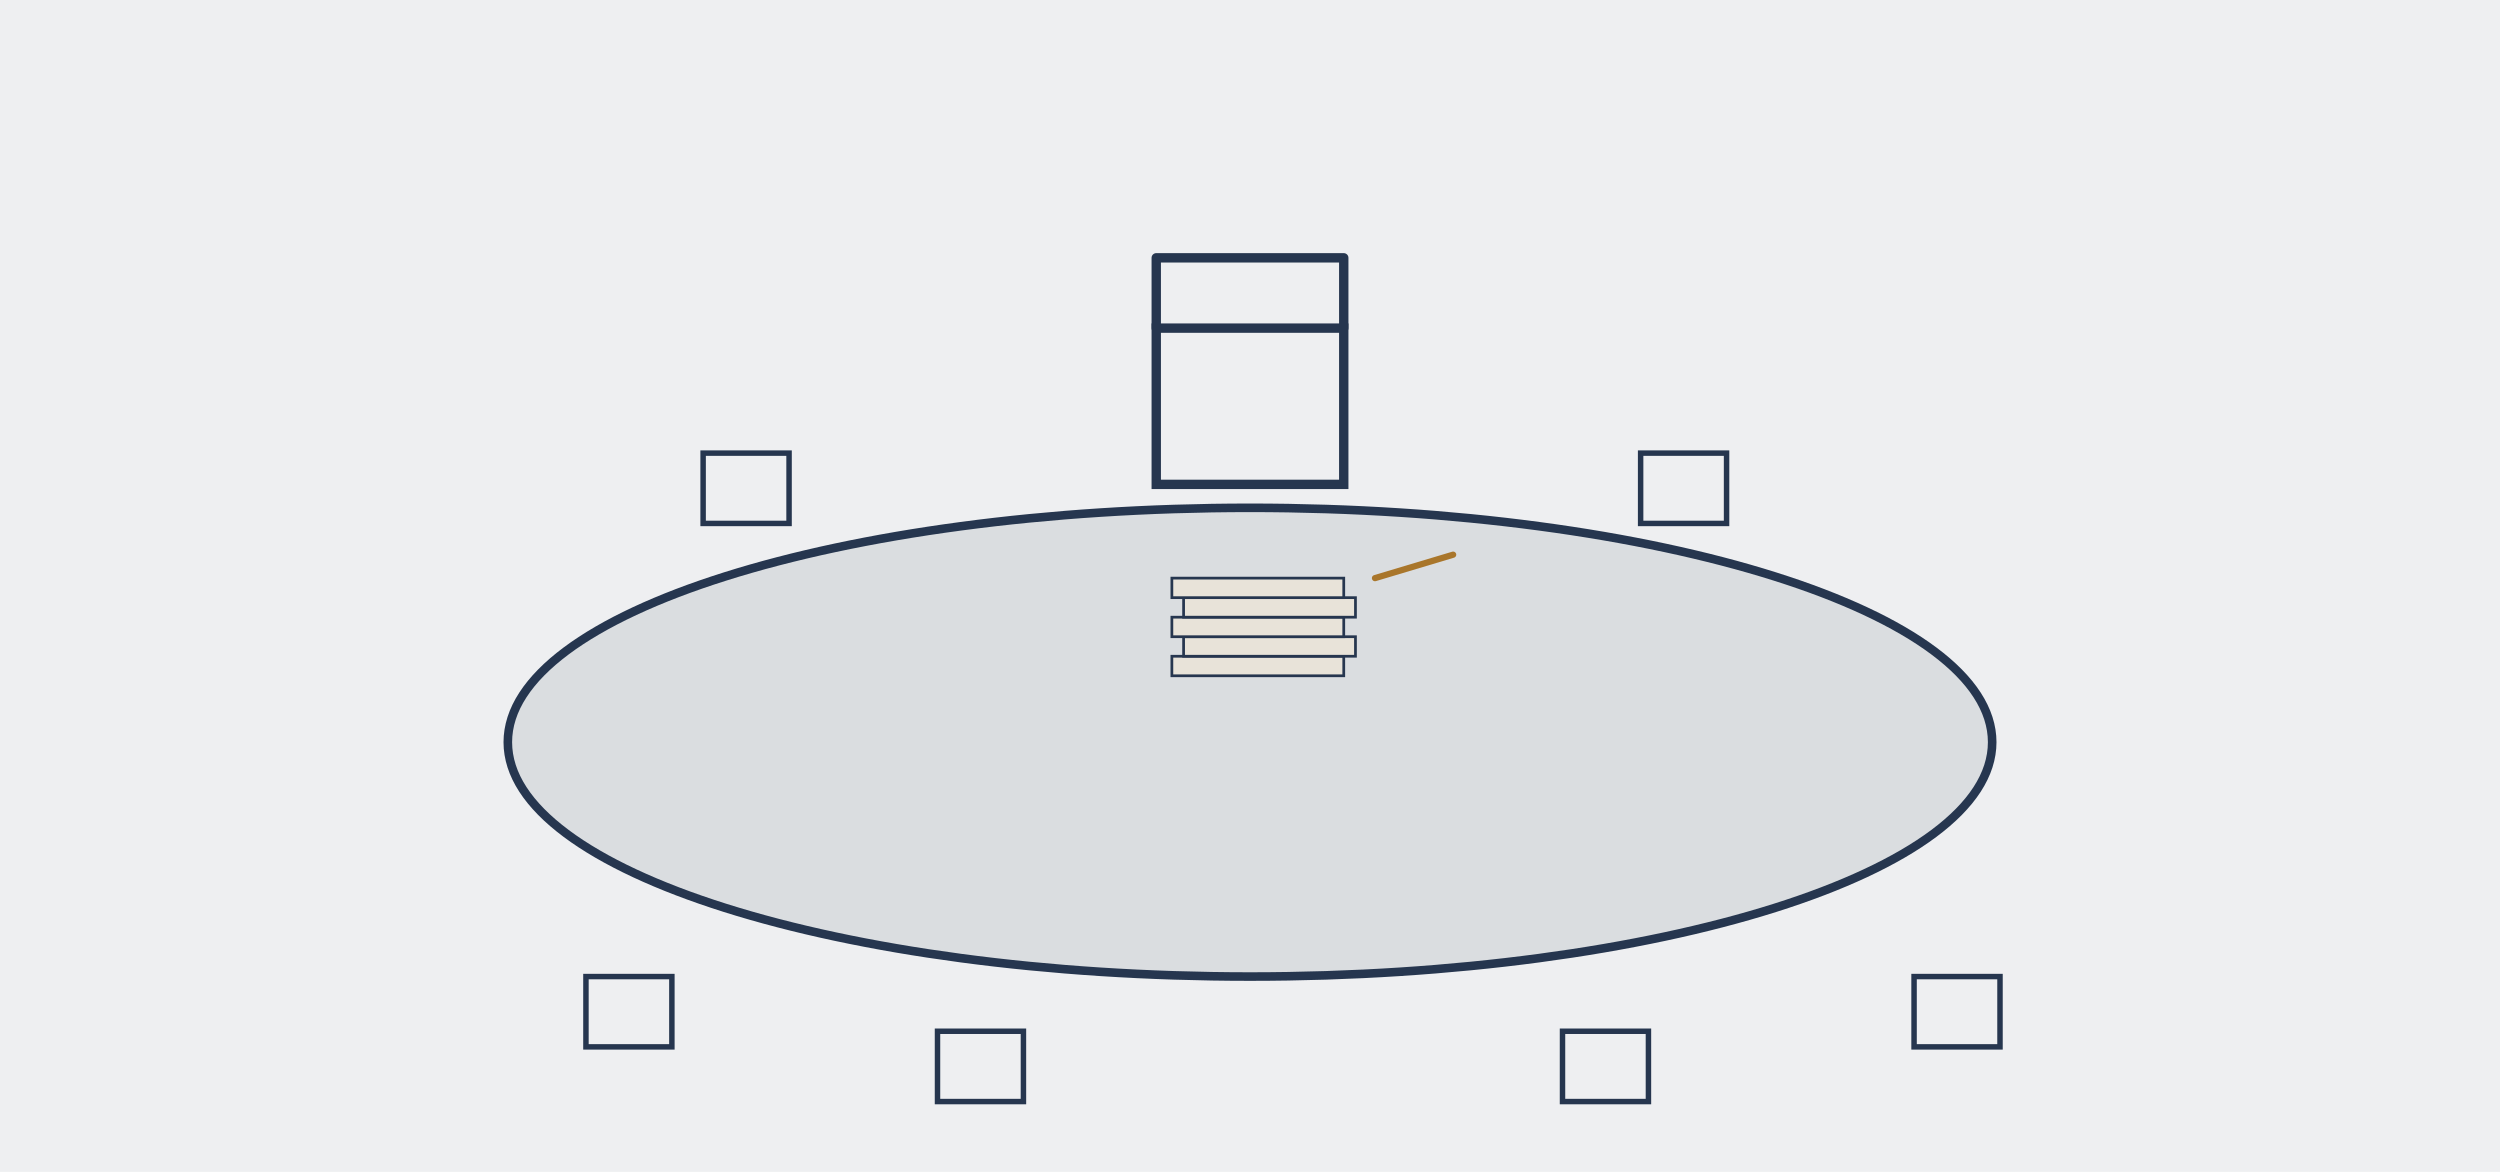
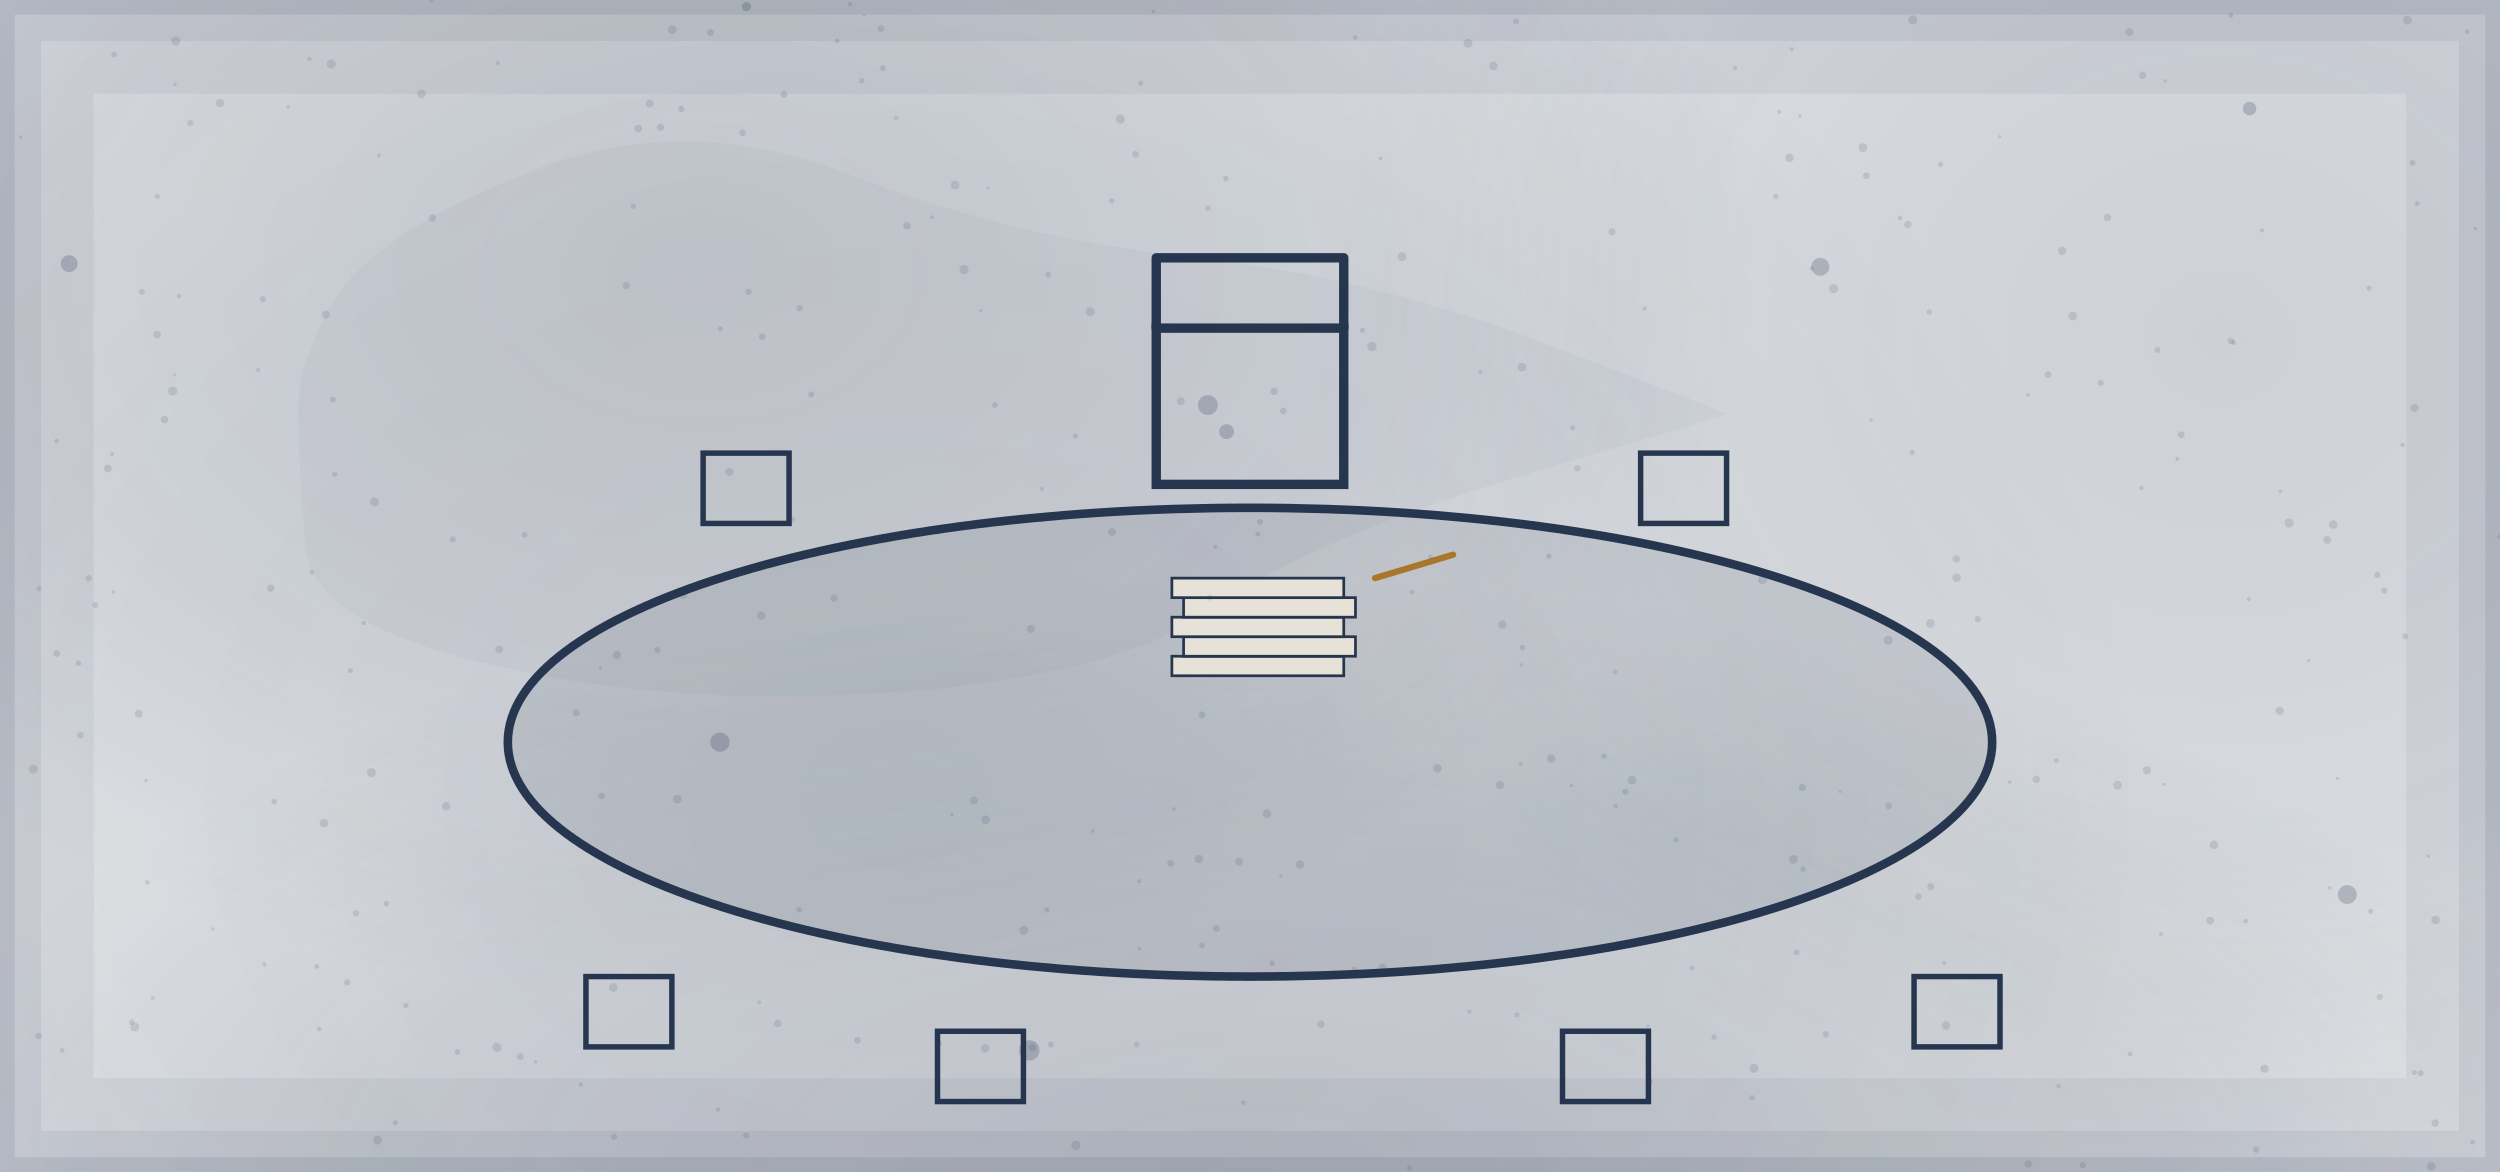
<svg xmlns="http://www.w3.org/2000/svg" viewBox="0 0 640 300">
+   <defs>
+     <radialGradient id="g423">
+       <stop offset="0" stop-color="#26364F" stop-opacity="0.14" />
+       <stop offset="0.65" stop-color="#26364F" stop-opacity="0.077" />
+       <stop offset="1" stop-color="#26364F" stop-opacity="0" />
+     </radialGradient>
+     <radialGradient id="g424">
+       <stop offset="0" stop-color="#26364F" stop-opacity="0.11" />
+       <stop offset="0.65" stop-color="#26364F" stop-opacity="0.061" />
+       <stop offset="1" stop-color="#26364F" stop-opacity="0" />
+     </radialGradient>
+     <radialGradient id="g425">
+       <stop offset="0" stop-color="#26364F" stop-opacity="0.16" />
+       <stop offset="0.65" stop-color="#26364F" stop-opacity="0.088" />
+       <stop offset="1" stop-color="#26364F" stop-opacity="0" />
+     </radialGradient>
+     <radialGradient id="g426">
+       <stop offset="0" stop-color="#26364F" stop-opacity="0.06" />
+       <stop offset="0.65" stop-color="#26364F" stop-opacity="0.033" />
+       <stop offset="1" stop-color="#26364F" stop-opacity="0" />
+     </radialGradient>
+   </defs>
+   <rect width="640" height="300" fill="#26364F" fill-opacity="0.060" />
+   <ellipse cx="179.697" cy="69.749" rx="268.8" ry="188.2" fill="url(#g423)" />
+   <ellipse cx="567.341" cy="87.09" rx="230.4" ry="207.4" fill="url(#g424)" />
+   <ellipse cx="320.0" cy="306.0" rx="352.0" ry="158.4" fill="url(#g425)" />
+   <ellipse cx="229.563" cy="203.486" rx="320.0" ry="256.0" fill="url(#g426)" />
+   <path d="M442.6 106.0 Q442.6 106.0 389.5 121.8 Q336.4 137.7 311.4 155.3 Q286.4 172.9 231.2 177.1 Q176.0 181.3 128.0 170.7 Q80.0 160.0 78.2 140.1 Q76.5 120.1 76.3 106.0 Q76.1 91.8 86.5 75.6 Q97.0 59.3 136.0 43.8 Q175.0 28.2 217.3 44.6 Q259.6 61.0 305.3 65.9 Q351.0 70.8 396.8 88.4 Z" fill="#26364F" fill-opacity="0.035" />
  <rect x="0" y="0" width="640" height="300" rx="0" fill="#26364F" fill-opacity="0.08" />
  <ellipse cx="320" cy="190" rx="190" ry="60" fill="#26364F" fill-opacity="0.1" />
  <ellipse cx="320" cy="190" rx="190" ry="60" fill="none" stroke="#26364F" stroke-width="2.2" />
  <rect x="150" y="250" width="22" height="18" rx="0" fill="none" stroke="#26364F" stroke-width="1.4" />
  <rect x="240" y="264" width="22" height="18" rx="0" fill="none" stroke="#26364F" stroke-width="1.4" />
  <rect x="400" y="264" width="22" height="18" rx="0" fill="none" stroke="#26364F" stroke-width="1.4" />
  <rect x="490" y="250" width="22" height="18" rx="0" fill="none" stroke="#26364F" stroke-width="1.4" />
  <rect x="180" y="116" width="22" height="18" rx="0" fill="none" stroke="#26364F" stroke-width="1.4" />
  <rect x="420" y="116" width="22" height="18" rx="0" fill="none" stroke="#26364F" stroke-width="1.4" />
  <rect x="296" y="84" width="48" height="40" rx="0" fill="none" stroke="#26364F" stroke-width="2.4" />
  <path d="M296 84 v-18 h48 v18" fill="none" stroke="#26364F" stroke-width="2.4" stroke-linecap="round" stroke-linejoin="round" />
  <rect x="300" y="168" width="44" height="5" rx="0" fill="#E9E4D8" fill-opacity="0.95" />
  <rect x="300" y="168" width="44" height="5" rx="0" fill="none" stroke="#26364F" stroke-width="0.7" />
  <rect x="303" y="163" width="44" height="5" rx="0" fill="#E9E4D8" fill-opacity="0.95" />
  <rect x="303" y="163" width="44" height="5" rx="0" fill="none" stroke="#26364F" stroke-width="0.7" />
  <rect x="300" y="158" width="44" height="5" rx="0" fill="#E9E4D8" fill-opacity="0.95" />
  <rect x="300" y="158" width="44" height="5" rx="0" fill="none" stroke="#26364F" stroke-width="0.7" />
  <rect x="303" y="153" width="44" height="5" rx="0" fill="#E9E4D8" fill-opacity="0.95" />
  <rect x="303" y="153" width="44" height="5" rx="0" fill="none" stroke="#26364F" stroke-width="0.7" />
  <rect x="300" y="148" width="44" height="5" rx="0" fill="#E9E4D8" fill-opacity="0.95" />
  <rect x="300" y="148" width="44" height="5" rx="0" fill="none" stroke="#26364F" stroke-width="0.7" />
  <path d="M352 148 l20 -6" fill="none" stroke="#A9762B" stroke-width="1.6" stroke-linecap="round" stroke-linejoin="round" />
+   <circle cx="127.4" cy="16.2" r="0.56" fill="#26364F" fill-opacity="0.13" />
+   <circle cx="42.1" cy="107.4" r="0.97" fill="#26364F" fill-opacity="0.13" />
+   <circle cx="422.4" cy="276.9" r="0.74" fill="#26364F" fill-opacity="0.13" />
+   <circle cx="449.0" cy="273.5" r="1.13" fill="#26364F" fill-opacity="0.13" />
+   <circle cx="67.7" cy="246.9" r="0.56" fill="#26364F" fill-opacity="0.13" />
+   <circle cx="275.4" cy="293.2" r="1.16" fill="#26364F" fill-opacity="0.13" />
+   <circle cx="263.9" cy="161.0" r="1.02" fill="#26364F" fill-opacity="0.13" />
+   <circle cx="181.9" cy="8.3" r="0.92" fill="#26364F" fill-opacity="0.13" />
+   <circle cx="117.1" cy="269.3" r="0.74" fill="#26364F" fill-opacity="0.13" />
+   <circle cx="290.7" cy="39.5" r="0.85" fill="#26364F" fill-opacity="0.13" />
+   <circle cx="82.9" cy="210.7" r="1.11" fill="#26364F" fill-opacity="0.13" />
+   <circle cx="268.0" cy="232.9" r="0.66" fill="#26364F" fill-opacity="0.13" />
+   <circle cx="489.7" cy="5.1" r="1.17" fill="#26364F" fill-opacity="0.13" />
+   <circle cx="110.4" cy="0.2" r="0.48" fill="#26364F" fill-opacity="0.13" />
+   <circle cx="275.3" cy="111.6" r="0.67" fill="#26364F" fill-opacity="0.13" />
+   <circle cx="545.3" cy="269.8" r="0.63" fill="#26364F" fill-opacity="0.13" />
+   <circle cx="15.9" cy="268.9" r="0.62" fill="#26364F" fill-opacity="0.13" />
+   <circle cx="460.8" cy="29.7" r="0.46" fill="#26364F" fill-opacity="0.13" />
+   <circle cx="97.0" cy="39.8" r="0.50" fill="#26364F" fill-opacity="0.13" />
+   <circle cx="85.2" cy="102.3" r="0.75" fill="#26364F" fill-opacity="0.13" />
+   <circle cx="461.6" cy="222.5" r="0.71" fill="#26364F" fill-opacity="0.13" />
+   <circle cx="479.0" cy="107.5" r="0.46" fill="#26364F" fill-opacity="0.13" />
+   <circle cx="309.2" cy="53.3" r="0.69" fill="#26364F" fill-opacity="0.13" />
+   <circle cx="491.1" cy="229.5" r="0.84" fill="#26364F" fill-opacity="0.13" />
+   <circle cx="284.7" cy="136.2" r="1.00" fill="#26364F" fill-opacity="0.13" />
+   <circle cx="291.6" cy="225.6" r="0.57" fill="#26364F" fill-opacity="0.13" />
+   <circle cx="498.2" cy="262.5" r="1.08" fill="#26364F" fill-opacity="0.13" />
+   <circle cx="299.7" cy="221.0" r="0.91" fill="#26364F" fill-opacity="0.13" />
+   <circle cx="379.0" cy="95.3" r="0.53" fill="#26364F" fill-opacity="0.13" />
+   <circle cx="417.8" cy="199.7" r="1.11" fill="#26364F" fill-opacity="0.13" />
+   <circle cx="571.1" cy="3.9" r="0.67" fill="#26364F" fill-opacity="0.13" />
+   <circle cx="618.1" cy="274.6" r="0.63" fill="#26364F" fill-opacity="0.13" />
+   <circle cx="110.7" cy="55.8" r="0.95" fill="#26364F" fill-opacity="0.13" />
+   <circle cx="608.6" cy="147.2" r="0.82" fill="#26364F" fill-opacity="0.13" />
+   <circle cx="220.6" cy="20.7" r="0.70" fill="#26364F" fill-opacity="0.13" />
+   <circle cx="558.4" cy="111.3" r="0.89" fill="#26364F" fill-opacity="0.13" />
+   <circle cx="84.8" cy="16.4" r="1.17" fill="#26364F" fill-opacity="0.13" />
+   <circle cx="79.2" cy="15.1" r="0.59" fill="#26364F" fill-opacity="0.13" />
+   <circle cx="384.6" cy="159.9" r="1.05" fill="#26364F" fill-opacity="0.13" />
+   <circle cx="606.9" cy="233.3" r="0.66" fill="#26364F" fill-opacity="0.13" />
+   <circle cx="56.3" cy="26.4" r="1.07" fill="#26364F" fill-opacity="0.13" />
+   <circle cx="553.2" cy="239.1" r="0.51" fill="#26364F" fill-opacity="0.13" />
+   <circle cx="313.8" cy="45.7" r="0.72" fill="#26364F" fill-opacity="0.13" />
+   <circle cx="332.8" cy="221.3" r="1.09" fill="#26364F" fill-opacity="0.13" />
+   <circle cx="322.0" cy="136.7" r="0.65" fill="#26364F" fill-opacity="0.13" />
+   <circle cx="29.2" cy="14.0" r="0.72" fill="#26364F" fill-opacity="0.13" />
+   <circle cx="36.3" cy="74.7" r="0.78" fill="#26364F" fill-opacity="0.13" />
+   <circle cx="244.5" cy="47.4" r="1.11" fill="#26364F" fill-opacity="0.13" />
+   <circle cx="467.4" cy="264.8" r="0.84" fill="#26364F" fill-opacity="0.13" />
+   <circle cx="361.4" cy="151.6" r="0.59" fill="#26364F" fill-opacity="0.13" />
+   <circle cx="238.6" cy="55.6" r="0.48" fill="#26364F" fill-opacity="0.13" />
+   <circle cx="360.8" cy="299.0" r="0.64" fill="#26364F" fill-opacity="0.13" />
+   <circle cx="291.7" cy="242.9" r="0.49" fill="#26364F" fill-opacity="0.13" />
+   <circle cx="45.0" cy="10.5" r="1.17" fill="#26364F" fill-opacity="0.13" />
+   <circle cx="527.0" cy="278.0" r="0.57" fill="#26364F" fill-opacity="0.13" />
+   <circle cx="348.8" cy="84.6" r="0.66" fill="#26364F" fill-opacity="0.13" />
+   <circle cx="311.1" cy="140.0" r="0.53" fill="#26364F" fill-opacity="0.13" />
+   <circle cx="619.7" cy="274.7" r="0.78" fill="#26364F" fill-opacity="0.13" />
+   <circle cx="579.7" cy="273.6" r="1.04" fill="#26364F" fill-opacity="0.13" />
+   <circle cx="633.0" cy="292.4" r="0.64" fill="#26364F" fill-opacity="0.13" />
+   <circle cx="566.8" cy="216.3" r="1.10" fill="#26364F" fill-opacity="0.13" />
+   <circle cx="376.2" cy="259.0" r="0.59" fill="#26364F" fill-opacity="0.13" />
+   <circle cx="444.2" cy="17.4" r="0.54" fill="#26364F" fill-opacity="0.13" />
+   <circle cx="575.7" cy="153.4" r="0.52" fill="#26364F" fill-opacity="0.13" />
+   <circle cx="307.7" cy="242.0" r="0.74" fill="#26364F" fill-opacity="0.13" />
+   <circle cx="292.0" cy="21.3" r="0.63" fill="#26364F" fill-opacity="0.13" />
+   <circle cx="253.0" cy="48.1" r="0.40" fill="#26364F" fill-opacity="0.13" />
+   <circle cx="493.9" cy="79.9" r="0.72" fill="#26364F" fill-opacity="0.13" />
+   <circle cx="96.7" cy="291.9" r="1.12" fill="#26364F" fill-opacity="0.13" />
+   <circle cx="548.2" cy="124.9" r="0.57" fill="#26364F" fill-opacity="0.13" />
+   <circle cx="79.8" cy="146.5" r="0.63" fill="#26364F" fill-opacity="0.13" />
+   <circle cx="565.8" cy="235.7" r="1.02" fill="#26364F" fill-opacity="0.13" />
+   <circle cx="307.7" cy="183.0" r="0.90" fill="#26364F" fill-opacity="0.13" />
+   <circle cx="497.7" cy="246.6" r="0.50" fill="#26364F" fill-opacity="0.13" />
+   <circle cx="202.7" cy="133.0" r="0.85" fill="#26364F" fill-opacity="0.13" />
+   <circle cx="598.4" cy="199.3" r="0.41" fill="#26364F" fill-opacity="0.13" />
+   <circle cx="279.7" cy="212.8" r="0.43" fill="#26364F" fill-opacity="0.13" />
+   <circle cx="389.3" cy="195.6" r="0.51" fill="#26364F" fill-opacity="0.13" />
+   <circle cx="95.1" cy="197.8" r="1.13" fill="#26364F" fill-opacity="0.13" />
+   <circle cx="388.1" cy="5.5" r="0.77" fill="#26364F" fill-opacity="0.13" />
+   <circle cx="254.7" cy="103.7" r="0.75" fill="#26364F" fill-opacity="0.13" />
+   <circle cx="617.6" cy="41.7" r="0.75" fill="#26364F" fill-opacity="0.13" />
+   <circle cx="433.1" cy="247.8" r="0.64" fill="#26364F" fill-opacity="0.13" />
+   <circle cx="27.6" cy="119.9" r="1.01" fill="#26364F" fill-opacity="0.13" />
+   <circle cx="249.3" cy="204.9" r="1.00" fill="#26364F" fill-opacity="0.13" />
+   <circle cx="107.9" cy="24.0" r="1.12" fill="#26364F" fill-opacity="0.13" />
+   <circle cx="500.9" cy="147.9" r="1.09" fill="#26364F" fill-opacity="0.13" />
+   <circle cx="306.9" cy="219.9" r="1.10" fill="#26364F" fill-opacity="0.13" />
+   <circle cx="40.2" cy="85.7" r="0.97" fill="#26364F" fill-opacity="0.13" />
+   <circle cx="22.7" cy="148.0" r="0.79" fill="#26364F" fill-opacity="0.13" />
+   <circle cx="606.5" cy="73.8" r="0.68" fill="#26364F" fill-opacity="0.13" />
+   <circle cx="402.3" cy="201.1" r="0.45" fill="#26364F" fill-opacity="0.13" />
+   <circle cx="353.4" cy="40.6" r="0.51" fill="#26364F" fill-opacity="0.13" />
+   <circle cx="37.4" cy="199.8" r="0.47" fill="#26364F" fill-opacity="0.13" />
+   <circle cx="114.2" cy="206.4" r="1.07" fill="#26364F" fill-opacity="0.13" />
+   <circle cx="623.4" cy="287.5" r="0.96" fill="#26364F" fill-opacity="0.13" />
+   <circle cx="137.1" cy="271.8" r="0.46" fill="#26364F" fill-opacity="0.13" />
+   <circle cx="509.3" cy="189.6" r="0.44" fill="#26364F" fill-opacity="0.13" />
+   <circle cx="571.8" cy="87.7" r="0.64" fill="#26364F" fill-opacity="0.13" />
+   <circle cx="459.1" cy="220.0" r="1.11" fill="#26364F" fill-opacity="0.13" />
+   <circle cx="81.1" cy="247.4" r="0.64" fill="#26364F" fill-opacity="0.13" />
+   <circle cx="264.3" cy="268.2" r="0.97" fill="#26364F" fill-opacity="0.13" />
+   <circle cx="583.6" cy="182.0" r="1.06" fill="#26364F" fill-opacity="0.13" />
+   <circle cx="537.8" cy="98.0" r="0.77" fill="#26364F" fill-opacity="0.13" />
+   <circle cx="633.7" cy="58.5" r="0.46" fill="#26364F" fill-opacity="0.13" />
+   <circle cx="295.2" cy="2.9" r="0.46" fill="#26364F" fill-opacity="0.13" />
+   <circle cx="252.3" cy="209.9" r="1.11" fill="#26364F" fill-opacity="0.13" />
+   <circle cx="194.9" cy="157.6" r="1.06" fill="#26364F" fill-opacity="0.13" />
+   <circle cx="229.4" cy="30.3" r="0.62" fill="#26364F" fill-opacity="0.13" />
+   <circle cx="351.2" cy="88.7" r="1.20" fill="#26364F" fill-opacity="0.13" />
+   <circle cx="461.4" cy="201.6" r="0.92" fill="#26364F" fill-opacity="0.13" />
+   <circle cx="458.1" cy="40.4" r="1.11" fill="#26364F" fill-opacity="0.13" />
+   <circle cx="309.7" cy="153.0" r="0.76" fill="#26364F" fill-opacity="0.13" />
+   <circle cx="54.5" cy="237.8" r="0.43" fill="#26364F" fill-opacity="0.13" />
+   <circle cx="396.5" cy="142.4" r="0.71" fill="#26364F" fill-opacity="0.13" />
+   <circle cx="353.9" cy="247.7" r="1.06" fill="#26364F" fill-opacity="0.13" />
+   <circle cx="368.0" cy="196.7" r="1.10" fill="#26364F" fill-opacity="0.13" />
+   <circle cx="524.3" cy="95.9" r="0.90" fill="#26364F" fill-opacity="0.13" />
+   <circle cx="163.4" cy="32.9" r="1.00" fill="#26364F" fill-opacity="0.13" />
+   <circle cx="291.0" cy="267.4" r="0.72" fill="#26364F" fill-opacity="0.13" />
+   <circle cx="389.7" cy="165.8" r="0.71" fill="#26364F" fill-opacity="0.13" />
+   <circle cx="20.1" cy="169.8" r="0.72" fill="#26364F" fill-opacity="0.13" />
+   <circle cx="219.5" cy="266.3" r="0.88" fill="#26364F" fill-opacity="0.13" />
+   <circle cx="39.1" cy="255.5" r="0.51" fill="#26364F" fill-opacity="0.13" />
+   <circle cx="500.8" cy="143.1" r="0.98" fill="#26364F" fill-opacity="0.13" />
+   <circle cx="596.4" cy="227.3" r="0.46" fill="#26364F" fill-opacity="0.13" />
+   <circle cx="324.3" cy="208.3" r="1.09" fill="#26364F" fill-opacity="0.13" />
+   <circle cx="225.5" cy="7.3" r="0.89" fill="#26364F" fill-opacity="0.13" />
+   <circle cx="101.2" cy="287.4" r="0.65" fill="#26364F" fill-opacity="0.13" />
+   <circle cx="616.3" cy="5.2" r="1.12" fill="#26364F" fill-opacity="0.13" />
+   <circle cx="476.9" cy="37.8" r="1.14" fill="#26364F" fill-opacity="0.13" />
+   <circle cx="489.9" cy="262.7" r="0.74" fill="#26364F" fill-opacity="0.13" />
+   <circle cx="549.6" cy="197.2" r="1.06" fill="#26364F" fill-opacity="0.13" />
+   <circle cx="542.1" cy="201.0" r="1.12" fill="#26364F" fill-opacity="0.13" />
+   <circle cx="300.5" cy="207.1" r="0.49" fill="#26364F" fill-opacity="0.13" />
+   <circle cx="346.9" cy="9.6" r="0.60" fill="#26364F" fill-opacity="0.13" />
+   <circle cx="246.8" cy="69.0" r="1.18" fill="#26364F" fill-opacity="0.13" />
+   <circle cx="454.6" cy="50.3" r="0.67" fill="#26364F" fill-opacity="0.13" />
+   <circle cx="615.1" cy="113.9" r="0.58" fill="#26364F" fill-opacity="0.13" />
+   <circle cx="153.7" cy="171.1" r="0.42" fill="#26364F" fill-opacity="0.13" />
+   <circle cx="168.3" cy="166.4" r="0.82" fill="#26364F" fill-opacity="0.13" />
+   <circle cx="157.0" cy="252.8" r="1.11" fill="#26364F" fill-opacity="0.13" />
+   <circle cx="358.9" cy="65.7" r="1.13" fill="#26364F" fill-opacity="0.13" />
+   <circle cx="483.5" cy="206.3" r="0.91" fill="#26364F" fill-opacity="0.13" />
+   <circle cx="429.0" cy="215.0" r="0.68" fill="#26364F" fill-opacity="0.13" />
+   <circle cx="28.7" cy="116.3" r="0.52" fill="#26364F" fill-opacity="0.13" />
+   <circle cx="204.6" cy="232.9" r="0.74" fill="#26364F" fill-opacity="0.13" />
+   <circle cx="88.9" cy="251.5" r="0.80" fill="#26364F" fill-opacity="0.13" />
+   <circle cx="169.1" cy="32.6" r="0.94" fill="#26364F" fill-opacity="0.13" />
+   <circle cx="338.2" cy="262.2" r="0.93" fill="#26364F" fill-opacity="0.13" />
+   <circle cx="214.3" cy="10.5" r="0.62" fill="#26364F" fill-opacity="0.13" />
+   <circle cx="469.4" cy="73.9" r="1.19" fill="#26364F" fill-opacity="0.13" />
+   <circle cx="586.0" cy="133.9" r="1.17" fill="#26364F" fill-opacity="0.13" />
+   <circle cx="73.7" cy="27.4" r="0.43" fill="#26364F" fill-opacity="0.13" />
+   <circle cx="328.5" cy="105.2" r="0.86" fill="#26364F" fill-opacity="0.13" />
+   <circle cx="166.3" cy="26.5" r="1.02" fill="#26364F" fill-opacity="0.13" />
+   <circle cx="44.8" cy="21.6" r="0.46" fill="#26364F" fill-opacity="0.13" />
+   <circle cx="221.2" cy="3.9" r="0.44" fill="#26364F" fill-opacity="0.13" />
+   <circle cx="322.6" cy="133.6" r="0.75" fill="#26364F" fill-opacity="0.13" />
+   <circle cx="98.9" cy="231.3" r="0.72" fill="#26364F" fill-opacity="0.13" />
+   <circle cx="403.8" cy="119.9" r="0.83" fill="#26364F" fill-opacity="0.13" />
+   <circle cx="506.3" cy="158.5" r="0.81" fill="#26364F" fill-opacity="0.13" />
+   <circle cx="103.9" cy="257.4" r="0.69" fill="#26364F" fill-opacity="0.13" />
+   <circle cx="438.8" cy="265.5" r="0.73" fill="#26364F" fill-opacity="0.13" />
+   <circle cx="579.1" cy="59.0" r="0.52" fill="#26364F" fill-opacity="0.13" />
+   <circle cx="44.2" cy="100.1" r="1.17" fill="#26364F" fill-opacity="0.13" />
+   <circle cx="416.1" cy="202.7" r="0.83" fill="#26364F" fill-opacity="0.13" />
+   <circle cx="489.5" cy="115.8" r="0.68" fill="#26364F" fill-opacity="0.13" />
+   <circle cx="366.2" cy="142.6" r="0.65" fill="#26364F" fill-opacity="0.13" />
+   <circle cx="519.2" cy="101.1" r="0.50" fill="#26364F" fill-opacity="0.13" />
+   <circle cx="190.1" cy="34.0" r="0.86" fill="#26364F" fill-opacity="0.13" />
+   <circle cx="40.3" cy="50.3" r="0.62" fill="#26364F" fill-opacity="0.13" />
+   <circle cx="127.8" cy="166.2" r="0.98" fill="#26364F" fill-opacity="0.13" />
+   <circle cx="311.4" cy="237.7" r="0.90" fill="#26364F" fill-opacity="0.13" />
+   <circle cx="621.7" cy="219.2" r="0.46" fill="#26364F" fill-opacity="0.13" />
+   <circle cx="204.7" cy="78.9" r="0.83" fill="#26364F" fill-opacity="0.13" />
+   <circle cx="69.3" cy="150.6" r="0.94" fill="#26364F" fill-opacity="0.13" />
+   <circle cx="375.8" cy="11.1" r="1.14" fill="#26364F" fill-opacity="0.13" />
+   <circle cx="463.8" cy="68.7" r="0.60" fill="#26364F" fill-opacity="0.13" />
+   <circle cx="402.6" cy="109.5" r="0.69" fill="#26364F" fill-opacity="0.13" />
+   <circle cx="9.9" cy="265.2" r="0.83" fill="#26364F" fill-opacity="0.13" />
+   <circle cx="191.6" cy="74.7" r="0.81" fill="#26364F" fill-opacity="0.13" />
+   <circle cx="494.2" cy="159.6" r="1.12" fill="#26364F" fill-opacity="0.13" />
+   <circle cx="207.7" cy="101.0" r="0.81" fill="#26364F" fill-opacity="0.13" />
+   <circle cx="388.3" cy="259.8" r="0.66" fill="#26364F" fill-opacity="0.13" />
+   <circle cx="631.6" cy="8.1" r="0.62" fill="#26364F" fill-opacity="0.13" />
+   <circle cx="595.8" cy="138.2" r="1.02" fill="#26364F" fill-opacity="0.13" />
+   <circle cx="539.5" cy="55.7" r="0.99" fill="#26364F" fill-opacity="0.13" />
+   <circle cx="162.1" cy="52.8" r="0.68" fill="#26364F" fill-opacity="0.13" />
+   <circle cx="397.1" cy="194.2" r="1.08" fill="#26364F" fill-opacity="0.13" />
+   <circle cx="615.7" cy="162.9" r="0.76" fill="#26364F" fill-opacity="0.13" />
+   <circle cx="511.9" cy="35.0" r="0.43" fill="#26364F" fill-opacity="0.13" />
+   <circle cx="268.4" cy="70.3" r="0.73" fill="#26364F" fill-opacity="0.13" />
+   <circle cx="459.9" cy="243.8" r="0.76" fill="#26364F" fill-opacity="0.13" />
+   <circle cx="552.3" cy="89.6" r="0.78" fill="#26364F" fill-opacity="0.13" />
+   <circle cx="243.7" cy="208.6" r="0.45" fill="#26364F" fill-opacity="0.13" />
+   <circle cx="157.2" cy="291.0" r="0.78" fill="#26364F" fill-opacity="0.13" />
+   <circle cx="346.7" cy="248.1" r="0.66" fill="#26364F" fill-opacity="0.13" />
+   <circle cx="455.5" cy="28.6" r="0.52" fill="#26364F" fill-opacity="0.13" />
+   <circle cx="81.7" cy="263.4" r="0.60" fill="#26364F" fill-opacity="0.13" />
+   <circle cx="557.4" cy="117.5" r="0.50" fill="#26364F" fill-opacity="0.13" />
+   <circle cx="413.6" cy="206.4" r="0.61" fill="#26364F" fill-opacity="0.13" />
+   <circle cx="226.0" cy="17.4" r="0.72" fill="#26364F" fill-opacity="0.13" />
+   <circle cx="639.9" cy="137.4" r="0.54" fill="#26364F" fill-opacity="0.13" />
+   <circle cx="191.0" cy="290.7" r="0.81" fill="#26364F" fill-opacity="0.13" />
+   <circle cx="14.5" cy="112.9" r="0.57" fill="#26364F" fill-opacity="0.13" />
+   <circle cx="284.6" cy="51.4" r="0.68" fill="#26364F" fill-opacity="0.13" />
+   <circle cx="93.1" cy="159.5" r="0.60" fill="#26364F" fill-opacity="0.13" />
+   <circle cx="194.4" cy="256.6" r="0.51" fill="#26364F" fill-opacity="0.13" />
+   <circle cx="530.6" cy="80.9" r="1.11" fill="#26364F" fill-opacity="0.13" />
+   <circle cx="389.6" cy="94.0" r="1.11" fill="#26364F" fill-opacity="0.13" />
+   <circle cx="514.5" cy="200.2" r="0.46" fill="#26364F" fill-opacity="0.13" />
+   <circle cx="483.4" cy="163.9" r="1.16" fill="#26364F" fill-opacity="0.13" />
+   <circle cx="421.9" cy="262.7" r="0.41" fill="#26364F" fill-opacity="0.13" />
+   <circle cx="252.2" cy="268.4" r="1.12" fill="#26364F" fill-opacity="0.13" />
+   <circle cx="597.3" cy="134.3" r="1.10" fill="#26364F" fill-opacity="0.13" />
+   <circle cx="451.2" cy="148.4" r="1.18" fill="#26364F" fill-opacity="0.13" />
+   <circle cx="327.9" cy="224.3" r="0.41" fill="#26364F" fill-opacity="0.13" />
+   <circle cx="133.2" cy="270.5" r="0.89" fill="#26364F" fill-opacity="0.13" />
+   <circle cx="519.2" cy="298.0" r="0.96" fill="#26364F" fill-opacity="0.13" />
+   <circle cx="199.1" cy="262.0" r="1.00" fill="#26364F" fill-opacity="0.13" />
+   <circle cx="545.1" cy="8.2" r="1.02" fill="#26364F" fill-opacity="0.13" />
+   <circle cx="115.9" cy="138.1" r="0.79" fill="#26364F" fill-opacity="0.13" />
+   <circle cx="591.0" cy="169.1" r="0.43" fill="#26364F" fill-opacity="0.13" />
+   <circle cx="8.5" cy="196.9" r="1.15" fill="#26364F" fill-opacity="0.13" />
+   <circle cx="622.4" cy="298.6" r="1.12" fill="#26364F" fill-opacity="0.13" />
+   <circle cx="232.2" cy="57.8" r="0.97" fill="#26364F" fill-opacity="0.13" />
+   <circle cx="127.2" cy="268.1" r="1.16" fill="#26364F" fill-opacity="0.13" />
+   <circle cx="610.4" cy="151.2" r="0.79" fill="#26364F" fill-opacity="0.13" />
+   <circle cx="326.2" cy="100.2" r="0.95" fill="#26364F" fill-opacity="0.13" />
+   <circle cx="186.7" cy="120.8" r="1.00" fill="#26364F" fill-opacity="0.13" />
+   <circle cx="318.3" cy="282.3" r="0.60" fill="#26364F" fill-opacity="0.13" />
+   <circle cx="302.3" cy="102.7" r="1.00" fill="#26364F" fill-opacity="0.13" />
+   <circle cx="279.1" cy="79.8" r="1.17" fill="#26364F" fill-opacity="0.13" />
+   <circle cx="527.9" cy="64.2" r="1.06" fill="#26364F" fill-opacity="0.13" />
+   <circle cx="317.2" cy="220.6" r="1.00" fill="#26364F" fill-opacity="0.13" />
+   <circle cx="262.1" cy="238.2" r="1.15" fill="#26364F" fill-opacity="0.13" />
+   <circle cx="577.6" cy="294.3" r="0.85" fill="#26364F" fill-opacity="0.13" />
+   <circle cx="574.9" cy="235.8" r="0.63" fill="#26364F" fill-opacity="0.13" />
+   <circle cx="148.7" cy="277.6" r="0.60" fill="#26364F" fill-opacity="0.13" />
+   <circle cx="623.5" cy="235.5" r="1.11" fill="#26364F" fill-opacity="0.13" />
+   <circle cx="240.5" cy="267.1" r="0.73" fill="#26364F" fill-opacity="0.13" />
+   <circle cx="20.6" cy="188.2" r="0.85" fill="#26364F" fill-opacity="0.13" />
+   <circle cx="34.5" cy="262.9" r="1.14" fill="#26364F" fill-opacity="0.13" />
+   <circle cx="410.6" cy="193.6" r="0.69" fill="#26364F" fill-opacity="0.13" />
+   <circle cx="66.1" cy="94.7" r="0.54" fill="#26364F" fill-opacity="0.13" />
+   <circle cx="553.9" cy="200.8" r="0.43" fill="#26364F" fill-opacity="0.13" />
+   <circle cx="85.7" cy="121.4" r="0.67" fill="#26364F" fill-opacity="0.13" />
+   <circle cx="67.3" cy="76.6" r="0.82" fill="#26364F" fill-opacity="0.13" />
+   <circle cx="412.7" cy="59.3" r="0.90" fill="#26364F" fill-opacity="0.13" />
+   <circle cx="389.5" cy="170.2" r="0.41" fill="#26364F" fill-opacity="0.13" />
+   <circle cx="174.8" cy="152.2" r="1.15" fill="#26364F" fill-opacity="0.13" />
+   <circle cx="70.2" cy="205.2" r="0.72" fill="#26364F" fill-opacity="0.13" />
+   <circle cx="384.0" cy="201.0" r="1.06" fill="#26364F" fill-opacity="0.13" />
+   <circle cx="160.3" cy="73.1" r="0.94" fill="#26364F" fill-opacity="0.13" />
+   <circle cx="533.2" cy="298.3" r="0.78" fill="#26364F" fill-opacity="0.13" />
+   <circle cx="286.8" cy="30.5" r="1.17" fill="#26364F" fill-opacity="0.13" />
+   <circle cx="486.4" cy="55.8" r="0.59" fill="#26364F" fill-opacity="0.13" />
+   <circle cx="458.7" cy="12.6" r="0.53" fill="#26364F" fill-opacity="0.13" />
+   <circle cx="382.3" cy="16.9" r="1.10" fill="#26364F" fill-opacity="0.13" />
+   <circle cx="413.5" cy="172.0" r="0.59" fill="#26364F" fill-opacity="0.13" />
+   <circle cx="477.8" cy="45.0" r="0.87" fill="#26364F" fill-opacity="0.13" />
+   <circle cx="183.8" cy="284.0" r="0.58" fill="#26364F" fill-opacity="0.13" />
+   <circle cx="618.1" cy="104.4" r="1.05" fill="#26364F" fill-opacity="0.13" />
+   <circle cx="91.1" cy="233.8" r="0.81" fill="#26364F" fill-opacity="0.13" />
+   <circle cx="48.7" cy="31.5" r="0.80" fill="#26364F" fill-opacity="0.13" />
+   <circle cx="526.4" cy="194.7" r="0.63" fill="#26364F" fill-opacity="0.13" />
+   <circle cx="618.8" cy="52.1" r="0.62" fill="#26364F" fill-opacity="0.13" />
+   <circle cx="172.1" cy="7.6" r="1.14" fill="#26364F" fill-opacity="0.13" />
+   <circle cx="217.6" cy="1.1" r="0.55" fill="#26364F" fill-opacity="0.13" />
+   <circle cx="494.3" cy="227.0" r="0.91" fill="#26364F" fill-opacity="0.13" />
+   <circle cx="173.4" cy="204.6" r="1.13" fill="#26364F" fill-opacity="0.13" />
+   <circle cx="266.7" cy="125.1" r="0.54" fill="#26364F" fill-opacity="0.13" />
+   <circle cx="154.0" cy="203.8" r="0.86" fill="#26364F" fill-opacity="0.13" />
+   <circle cx="24.4" cy="154.9" r="0.79" fill="#26364F" fill-opacity="0.13" />
+   <circle cx="488.4" cy="57.5" r="0.95" fill="#26364F" fill-opacity="0.13" />
+   <circle cx="251.1" cy="79.5" r="0.41" fill="#26364F" fill-opacity="0.13" />
+   <circle cx="45.8" cy="75.8" r="0.58" fill="#26364F" fill-opacity="0.13" />
+   <circle cx="609.2" cy="255.2" r="0.81" fill="#26364F" fill-opacity="0.13" />
+   <circle cx="325.7" cy="246.6" r="0.72" fill="#26364F" fill-opacity="0.13" />
+   <circle cx="421.0" cy="79.0" r="0.51" fill="#26364F" fill-opacity="0.13" />
+   <circle cx="184.4" cy="84.2" r="0.68" fill="#26364F" fill-opacity="0.13" />
+   <circle cx="10.0" cy="150.7" r="0.67" fill="#26364F" fill-opacity="0.13" />
+   <circle cx="89.7" cy="171.7" r="0.64" fill="#26364F" fill-opacity="0.13" />
+   <circle cx="95.9" cy="128.5" r="1.14" fill="#26364F" fill-opacity="0.13" />
+   <circle cx="37.7" cy="225.9" r="0.59" fill="#26364F" fill-opacity="0.13" />
+   <circle cx="521.3" cy="199.5" r="0.96" fill="#26364F" fill-opacity="0.13" />
+   <circle cx="583.8" cy="125.8" r="0.49" fill="#26364F" fill-opacity="0.13" />
+   <circle cx="548.5" cy="19.3" r="0.93" fill="#26364F" fill-opacity="0.13" />
+   <circle cx="83.4" cy="80.5" r="1.02" fill="#26364F" fill-opacity="0.13" />
+   <circle cx="147.5" cy="182.5" r="0.91" fill="#26364F" fill-opacity="0.13" />
+   <circle cx="35.5" cy="182.7" r="1.01" fill="#26364F" fill-opacity="0.13" />
+   <circle cx="195.1" cy="86.2" r="0.86" fill="#26364F" fill-opacity="0.13" />
+   <circle cx="554.3" cy="20.7" r="0.44" fill="#26364F" fill-opacity="0.13" />
+   <circle cx="571.1" cy="87.3" r="0.84" fill="#26364F" fill-opacity="0.13" />
+   <circle cx="213.5" cy="153.1" r="0.94" fill="#26364F" fill-opacity="0.13" />
+   <circle cx="33.7" cy="261.7" r="0.71" fill="#26364F" fill-opacity="0.13" />
+   <circle cx="29.0" cy="151.6" r="0.44" fill="#26364F" fill-opacity="0.13" />
+   <circle cx="200.7" cy="24.2" r="0.90" fill="#26364F" fill-opacity="0.13" />
+   <circle cx="134.3" cy="136.9" r="0.77" fill="#26364F" fill-opacity="0.13" />
+   <circle cx="269.0" cy="267.4" r="0.79" fill="#26364F" fill-opacity="0.13" />
+   <circle cx="471.1" cy="202.6" r="0.42" fill="#26364F" fill-opacity="0.13" />
+   <circle cx="44.7" cy="96.0" r="0.40" fill="#26364F" fill-opacity="0.13" />
+   <circle cx="14.5" cy="167.3" r="0.87" fill="#26364F" fill-opacity="0.13" />
+   <circle cx="174.4" cy="27.9" r="0.82" fill="#26364F" fill-opacity="0.13" />
+   <circle cx="496.8" cy="42.1" r="0.69" fill="#26364F" fill-opacity="0.13" />
+   <circle cx="5.3" cy="35.1" r="0.47" fill="#26364F" fill-opacity="0.13" />
+   <circle cx="157.9" cy="167.7" r="1.09" fill="#26364F" fill-opacity="0.13" />
+   <circle cx="448.5" cy="281.0" r="0.66" fill="#26364F" fill-opacity="0.13" />
+   <circle cx="466.0" cy="68.3" r="2.31" fill="#26364F" fill-opacity="0.22" />
+   <circle cx="191.1" cy="1.7" r="1.16" fill="#26364F" fill-opacity="0.22" />
+   <circle cx="600.9" cy="229.0" r="2.43" fill="#26364F" fill-opacity="0.22" />
+   <circle cx="17.7" cy="67.5" r="2.17" fill="#26364F" fill-opacity="0.22" />
+   <circle cx="309.2" cy="103.7" r="2.55" fill="#26364F" fill-opacity="0.22" />
+   <circle cx="314.0" cy="110.5" r="1.91" fill="#26364F" fill-opacity="0.22" />
+   <circle cx="575.9" cy="27.8" r="1.73" fill="#26364F" fill-opacity="0.22" />
+   <circle cx="184.3" cy="190.0" r="2.47" fill="#26364F" fill-opacity="0.22" />
+   <circle cx="263.5" cy="268.9" r="2.61" fill="#26364F" fill-opacity="0.22" />
+   <rect x="0" y="0" width="640" height="300" fill="none" stroke="#26364F" stroke-width="48.0" stroke-opacity="0.055" />
+   <rect x="0" y="0" width="640" height="300" fill="none" stroke="#26364F" stroke-width="21" stroke-opacity="0.07" />
+   <rect x="0" y="0" width="640" height="300" fill="none" stroke="#26364F" stroke-width="7.5" stroke-opacity="0.10" />
</svg>
